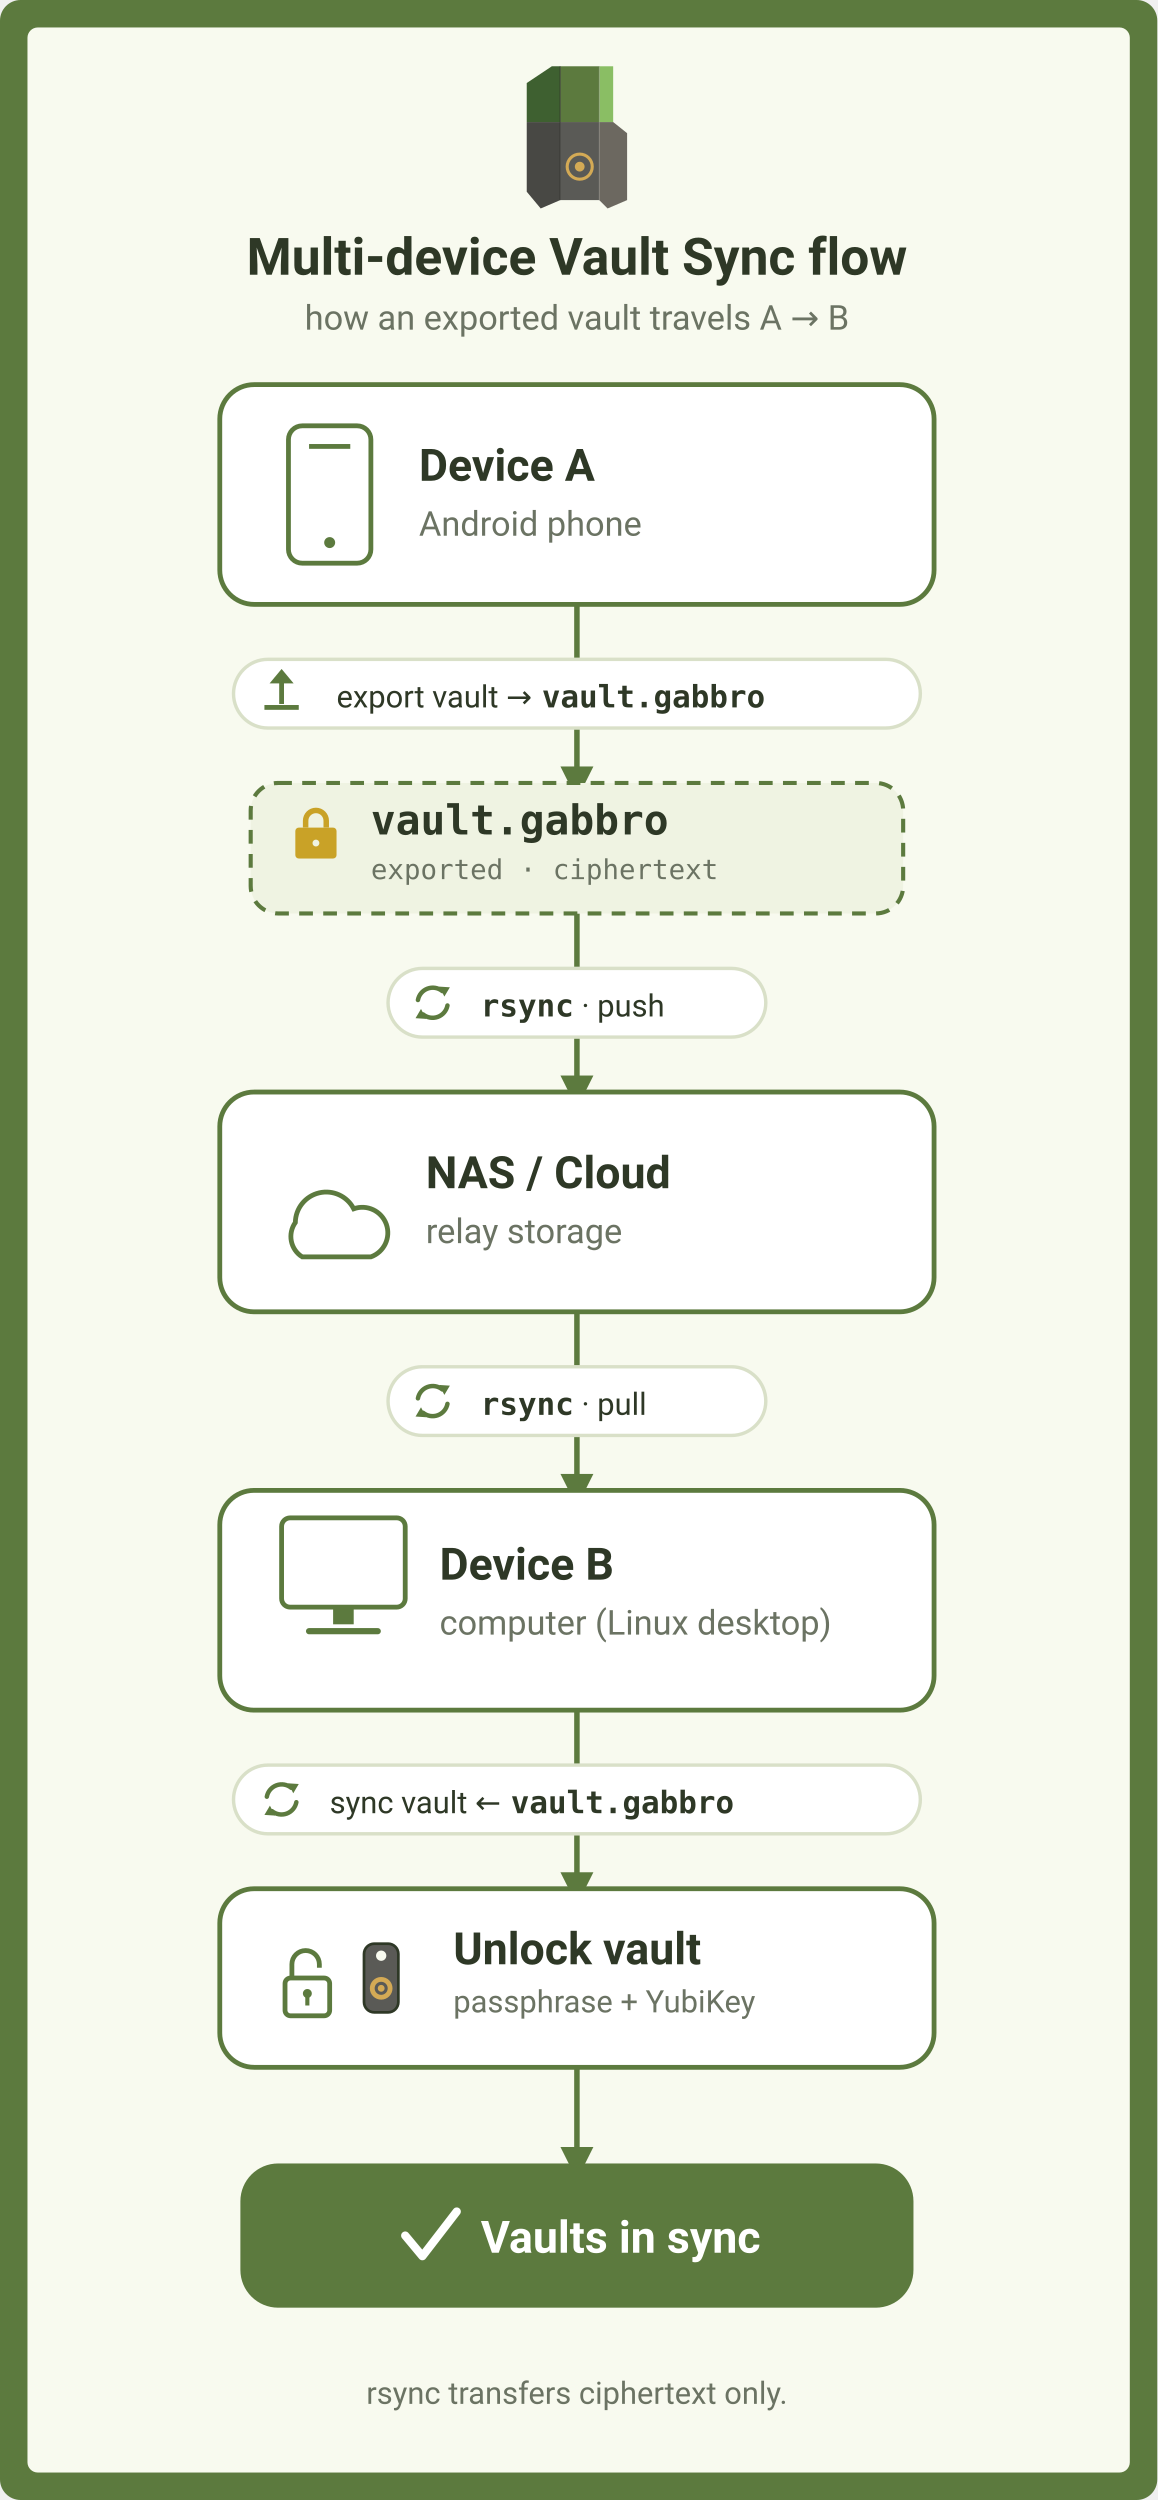
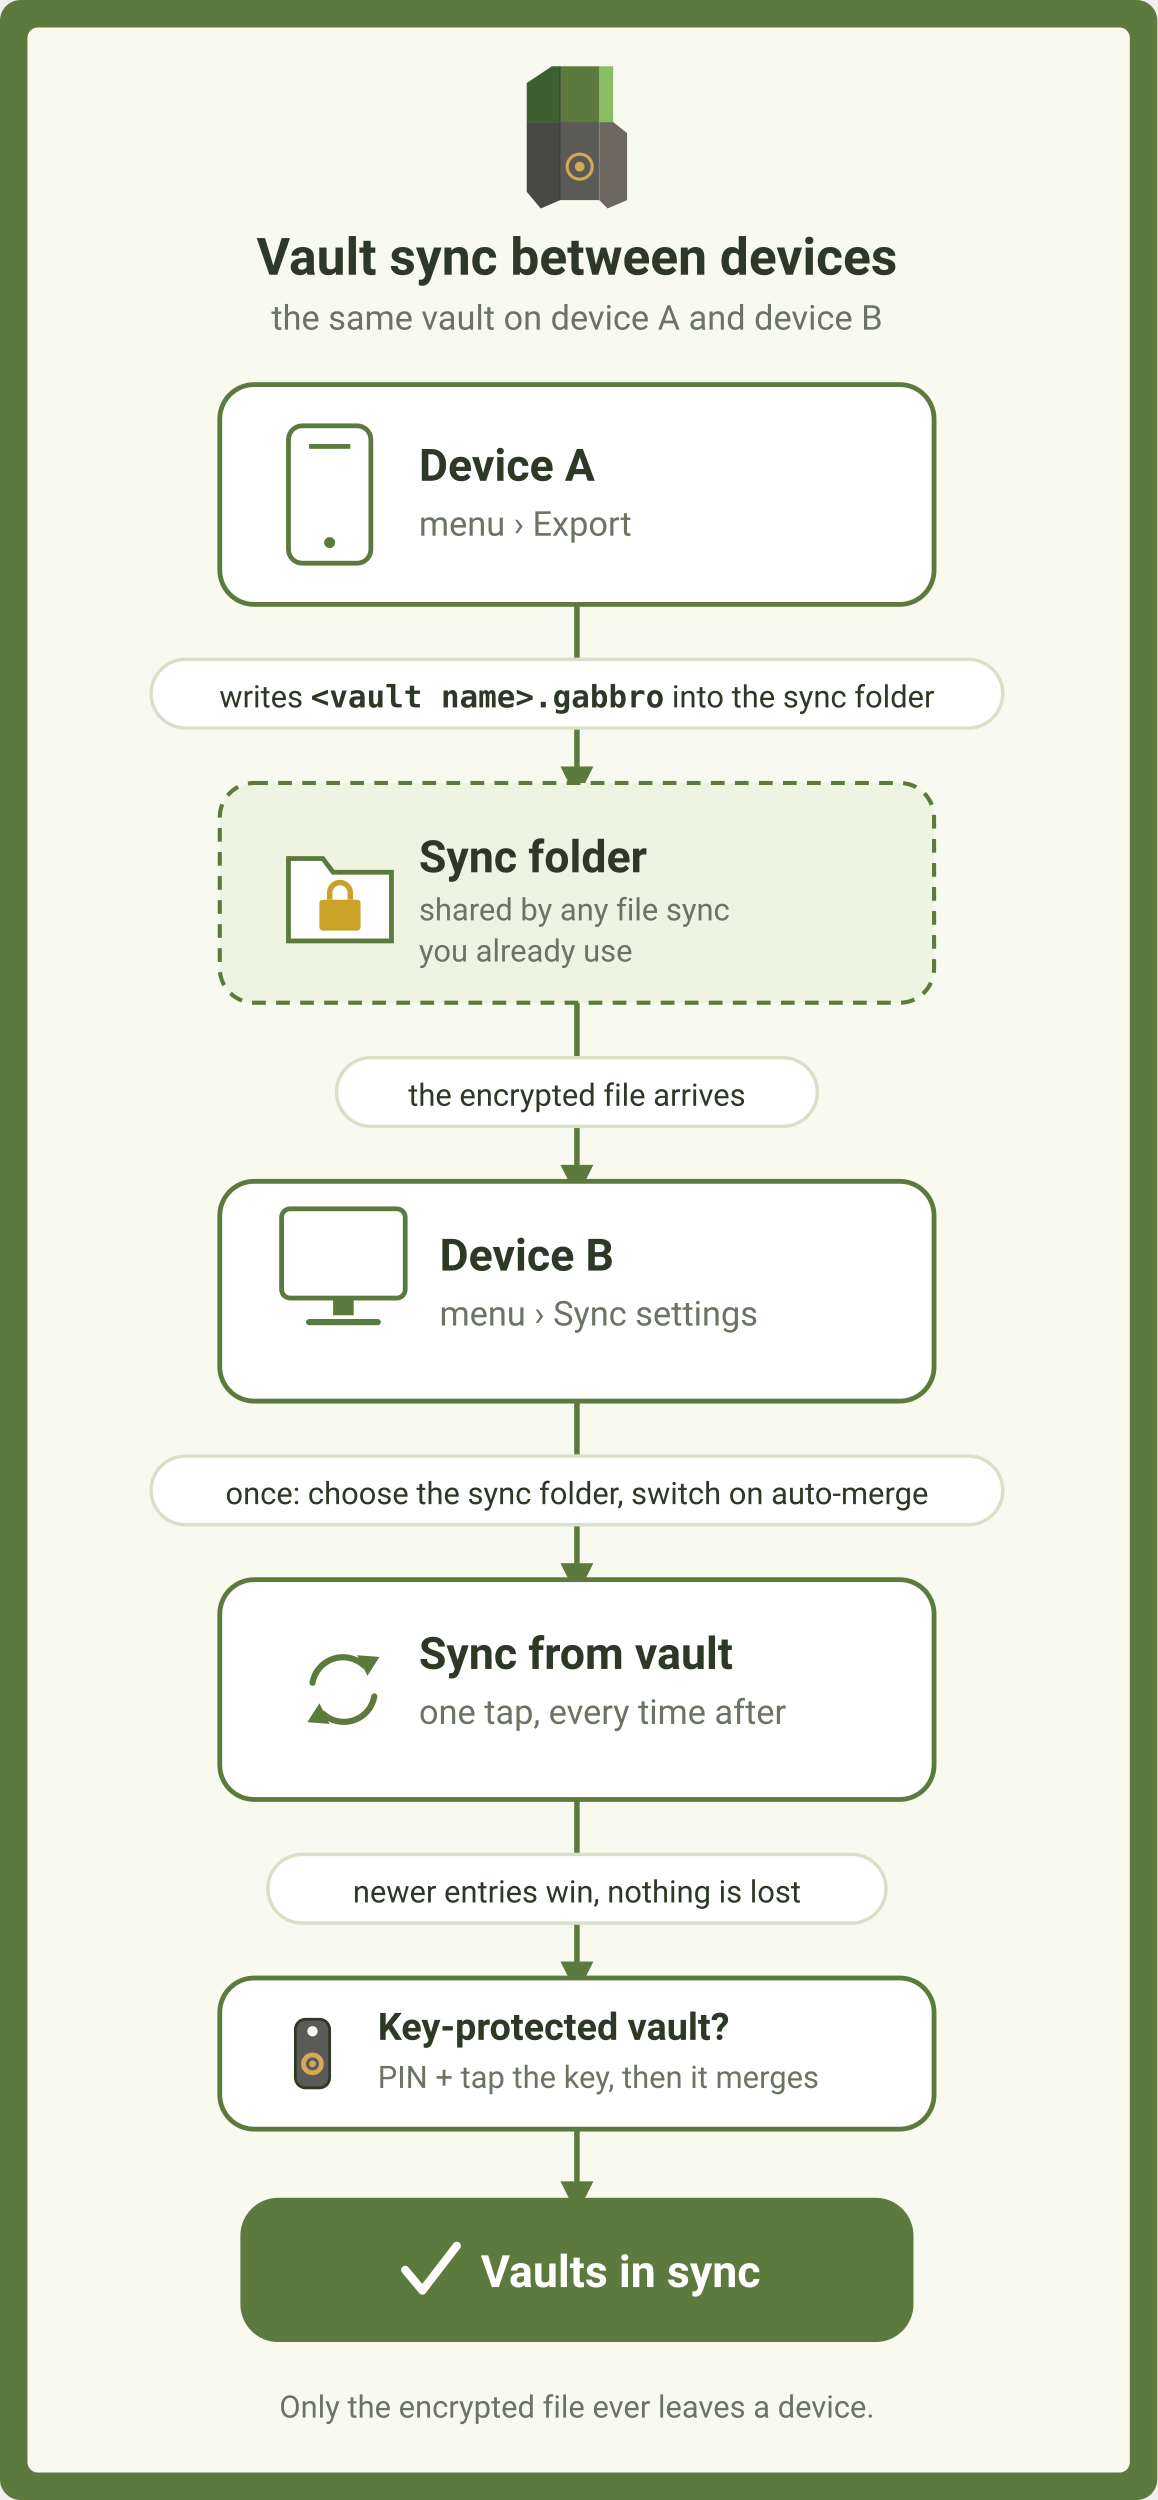
- <svg xmlns="http://www.w3.org/2000/svg" width="337" height="728" viewBox="0 0 337 728" role="img" font-family="system-ui, 'Segoe UI', Roboto, sans-serif">
+ <svg xmlns="http://www.w3.org/2000/svg" width="337" height="728" viewBox="0 0 337 728" role="img" font-family="system-ui, 'Segoe UI', Roboto, DejaVu Sans, sans-serif">
  <defs>
    <marker id="varrow" markerWidth="9" markerHeight="9" refX="4" refY="4" orient="auto">
      <path d="M1,1 L7,4 L1,7 Z" fill="#5C7A3E" />
    </marker>
  </defs>
  <rect x="0" y="0" width="337" height="728" rx="6" fill="#5C7A3E" />
  <rect x="8" y="8" width="321" height="712" rx="3" fill="#F8FAEF" />
  <g transform="translate(145,17) scale(0.46)">
    <g transform="matrix(0.8825,0,0,0.8825,18.23,5)">
      <polygon points="0,40 24,40 24,96 10,102 0,90" fill="#484844" />
      <polygon points="24,40 52,40 52,96 24,96" fill="#5A5A56" />
      <polygon points="52,40 62,40 72,48 72,96 58,102 52,96" fill="#6C6860" />
      <polygon points="0,12 18,0 24,0 24,40 0,40" fill="#3E6030" />
      <polygon points="24,0 52,0 52,40 24,40" fill="#5C7A3E" />
      <polygon points="52,0 62,0 62,40 52,40" fill="#8ABE64" />
      <line x1="24" y1="0" x2="24" y2="96" stroke="#2a2a28" stroke-width="0.9" opacity="0.6" />
      <line x1="52" y1="0" x2="52" y2="96" stroke="#888480" stroke-width="0.7" opacity="0.5" />
      <circle cx="38" cy="72" r="9" fill="none" stroke="#D4AA55" stroke-width="2.2" />
      <circle cx="38" cy="72" r="3.5" fill="#D4AA55" />
    </g>
  </g>
-   <text x="168" y="80" text-anchor="middle" font-size="15" font-weight="700" fill="#2E3826">Multi-device Vault Sync flow</text>
-   <text x="168" y="96" text-anchor="middle" font-size="10" fill="#6B7363">how an exported vault travels A → B</text>
+   <text x="168" y="80" text-anchor="middle" font-size="15" font-weight="700" fill="#2E3826">Vault sync between devices</text>
+   <text x="168" y="96" text-anchor="middle" font-size="10" fill="#6B7363">the same vault on device A and device B</text>
  <line x1="168" y1="176" x2="168" y2="192" stroke="#5C7A3E" stroke-width="1.6" />
  <line x1="168" y1="212" x2="168" y2="228" stroke="#5C7A3E" stroke-width="1.6" marker-end="url(#varrow)" />
-   <line x1="168" y1="266" x2="168" y2="282" stroke="#5C7A3E" stroke-width="1.6" />
-   <line x1="168" y1="302" x2="168" y2="318" stroke="#5C7A3E" stroke-width="1.6" marker-end="url(#varrow)" />
-   <line x1="168" y1="382" x2="168" y2="398" stroke="#5C7A3E" stroke-width="1.6" />
-   <line x1="168" y1="418" x2="168" y2="434" stroke="#5C7A3E" stroke-width="1.6" marker-end="url(#varrow)" />
-   <line x1="168" y1="498" x2="168" y2="514" stroke="#5C7A3E" stroke-width="1.6" />
-   <line x1="168" y1="534" x2="168" y2="550" stroke="#5C7A3E" stroke-width="1.6" marker-end="url(#varrow)" />
-   <line x1="168" y1="602" x2="168" y2="630" stroke="#5C7A3E" stroke-width="1.6" marker-end="url(#varrow)" />
+   <line x1="168" y1="292" x2="168" y2="308" stroke="#5C7A3E" stroke-width="1.6" />
+   <line x1="168" y1="328" x2="168" y2="344" stroke="#5C7A3E" stroke-width="1.6" marker-end="url(#varrow)" />
+   <line x1="168" y1="408" x2="168" y2="424" stroke="#5C7A3E" stroke-width="1.6" />
+   <line x1="168" y1="444" x2="168" y2="460" stroke="#5C7A3E" stroke-width="1.6" marker-end="url(#varrow)" />
+   <line x1="168" y1="524" x2="168" y2="540" stroke="#5C7A3E" stroke-width="1.6" />
+   <line x1="168" y1="560" x2="168" y2="576" stroke="#5C7A3E" stroke-width="1.6" marker-end="url(#varrow)" />
+   <line x1="168" y1="620" x2="168" y2="640" stroke="#5C7A3E" stroke-width="1.6" marker-end="url(#varrow)" />
  <rect x="64" y="112" width="208" height="64" rx="10" fill="#FFFFFF" stroke="#5C7A3E" stroke-width="1.4" />
  <rect x="84" y="124" width="24" height="40" rx="4" fill="#FFFFFF" stroke="#5C7A3E" stroke-width="1.4" />
  <line x1="90" y1="130" x2="102" y2="130" stroke="#5C7A3E" stroke-width="1.4" />
  <circle cx="96" cy="158" r="1.6" fill="#5C7A3E" />
  <text x="122" y="140" font-size="13" font-weight="700" fill="#2E3826">Device A</text>
-   <text x="122" y="156" font-size="10" fill="#6B7363">Android phone</text>
-   <rect x="68" y="192" width="200" height="20" rx="10" fill="#FFFFFF" stroke="#D9E0C8" stroke-width="1" />
-   <line x1="77" y1="206" x2="87" y2="206" stroke="#5C7A3E" stroke-width="1.4" />
-   <line x1="82" y1="205" x2="82" y2="196" stroke="#5C7A3E" stroke-width="1.4" />
-   <path d="M78.5 199 L85.5 199 L82 194.8 Z" fill="#5C7A3E" />
-   <text x="98" y="206" font-size="9" fill="#2E3826">export vault → <tspan font-family="'Fira Code', ui-monospace, monospace" font-weight="600">vault.gabbro</tspan>
-   </text>
-   <rect x="73" y="228" width="190" height="38" rx="8" fill="#EFF3E2" stroke="#5C7A3E" stroke-width="1.2" stroke-dasharray="4 3" />
-   <rect x="86" y="241" width="12" height="9" rx="1" fill="#C9A227" />
-   <path d="M89 241 v-2 a3 3 0 0 1 6 0 v2" fill="none" stroke="#C9A227" stroke-width="1.6" />
-   <circle cx="92" cy="245.5" r="1" fill="#EFF3E2" />
-   <text x="108" y="243" font-size="12" font-weight="700" fill="#2E3826" font-family="'Fira Code', ui-monospace, monospace">vault.gabbro</text>
-   <text x="108" y="256" font-size="8" fill="#6B7363" font-family="'Fira Code', ui-monospace, monospace">exported · ciphertext</text>
-   <rect x="113" y="282" width="110" height="20" rx="10" fill="#FFFFFF" stroke="#D9E0C8" stroke-width="1" />
-   <g transform="translate(126,292)">
-     <path d="M-4.3,-0.8 A4.4,4.4 0 0 1 2.8,-3.4" fill="none" stroke="#5C7A3E" stroke-width="1.3" stroke-linecap="round" />
-     <path d="M1.9,-4.7 l3.1,0.2 l-1.6,2.7 z" fill="#5C7A3E" />
-     <path d="M4.3,0.8 A4.4,4.4 0 0 1 -2.8,3.4" fill="none" stroke="#5C7A3E" stroke-width="1.3" stroke-linecap="round" />
-     <path d="M-1.9,4.7 l-3.1,-0.2 l1.6,-2.7 z" fill="#5C7A3E" />
+   <text x="122" y="156" font-size="10" fill="#6B7363">menu › Export</text>
+   <rect x="44" y="192" width="248" height="20" rx="10" fill="#FFFFFF" stroke="#D9E0C8" stroke-width="1" />
+   <text x="168" y="206" text-anchor="middle" font-size="9" fill="#2E3826">writes <tspan font-family="'Fira Code', ui-monospace, monospace" font-weight="600">&lt;vault name&gt;.gabbro</tspan> into the sync folder</text>
+   <rect x="64" y="228" width="208" height="64" rx="10" fill="#EFF3E2" stroke="#5C7A3E" stroke-width="1.2" stroke-dasharray="4 3" />
+   <path d="M84 250 h10 l3 4 h17 v20 h-30 z" fill="#FFFFFF" stroke="#5C7A3E" stroke-width="1.4" />
+   <rect x="93" y="262" width="12" height="9" rx="1" fill="#C9A227" />
+   <path d="M96 262 v-2 a3 3 0 0 1 6 0 v2" fill="none" stroke="#C9A227" stroke-width="1.6" />
+   <text x="122" y="254" font-size="13" font-weight="700" fill="#2E3826">Sync folder</text>
+   <text x="122" y="268" font-size="9" fill="#6B7363">shared by any file sync</text>
+   <text x="122" y="280" font-size="9" fill="#6B7363">you already use</text>
+   <rect x="98" y="308" width="140" height="20" rx="10" fill="#FFFFFF" stroke="#D9E0C8" stroke-width="1" />
+   <text x="168" y="322" text-anchor="middle" font-size="9" fill="#2E3826">the encrypted file arrives</text>
+   <rect x="64" y="344" width="208" height="64" rx="10" fill="#FFFFFF" stroke="#5C7A3E" stroke-width="1.4" />
+   <rect x="82" y="352" width="36" height="26" rx="2.5" fill="#FFFFFF" stroke="#5C7A3E" stroke-width="1.4" />
+   <rect x="97" y="378" width="6" height="5" fill="#5C7A3E" />
+   <line x1="90" y1="385" x2="110" y2="385" stroke="#5C7A3E" stroke-width="1.8" stroke-linecap="round" />
+   <text x="128" y="370" font-size="13" font-weight="700" fill="#2E3826">Device B</text>
+   <text x="128" y="386" font-size="10" fill="#6B7363">menu › Sync settings</text>
+   <rect x="44" y="424" width="248" height="20" rx="10" fill="#FFFFFF" stroke="#D9E0C8" stroke-width="1" />
+   <text x="168" y="438" text-anchor="middle" font-size="9" fill="#2E3826">once: choose the sync folder, switch on auto-merge</text>
+   <rect x="64" y="460" width="208" height="64" rx="10" fill="#FFFFFF" stroke="#5C7A3E" stroke-width="1.4" />
+   <g transform="translate(100,492)">
+     <path d="M-9,-2 A9,9 0 0 1 6,-7" fill="none" stroke="#5C7A3E" stroke-width="1.8" stroke-linecap="round" />
+     <path d="M4,-10 l6.5,0.5 l-3.5,5.5 z" fill="#5C7A3E" />
+     <path d="M9,2 A9,9 0 0 1 -6,7" fill="none" stroke="#5C7A3E" stroke-width="1.8" stroke-linecap="round" />
+     <path d="M-4,10 l-6.5,-0.5 l3.5,-5.5 z" fill="#5C7A3E" />
  </g>
-   <text x="140" y="296" font-size="9" fill="#2E3826">
-     <tspan font-family="'Fira Code', ui-monospace, monospace" font-weight="600">rsync</tspan> · push</text>
-   <rect x="64" y="318" width="208" height="64" rx="10" fill="#FFFFFF" stroke="#5C7A3E" stroke-width="1.4" />
-   <path d="M86 356 a9 9 0 0 1 17 -4 a7 7 0 0 1 5 14 H88 a7 7 0 0 1 -2 -10 Z" fill="#FFFFFF" stroke="#5C7A3E" stroke-width="1.4" />
-   <text x="124" y="346" font-size="13" font-weight="700" fill="#2E3826">NAS / Cloud</text>
-   <text x="124" y="362" font-size="10" fill="#6B7363">relay storage</text>
-   <rect x="113" y="398" width="110" height="20" rx="10" fill="#FFFFFF" stroke="#D9E0C8" stroke-width="1" />
-   <g transform="translate(126,408)">
-     <path d="M-4.3,-0.8 A4.4,4.4 0 0 1 2.8,-3.4" fill="none" stroke="#5C7A3E" stroke-width="1.3" stroke-linecap="round" />
-     <path d="M1.9,-4.7 l3.1,0.2 l-1.6,2.7 z" fill="#5C7A3E" />
-     <path d="M4.3,0.8 A4.4,4.4 0 0 1 -2.8,3.4" fill="none" stroke="#5C7A3E" stroke-width="1.3" stroke-linecap="round" />
-     <path d="M-1.9,4.7 l-3.1,-0.2 l1.6,-2.7 z" fill="#5C7A3E" />
-   </g>
-   <text x="140" y="412" font-size="9" fill="#2E3826">
-     <tspan font-family="'Fira Code', ui-monospace, monospace" font-weight="600">rsync</tspan> · pull</text>
-   <rect x="64" y="434" width="208" height="64" rx="10" fill="#FFFFFF" stroke="#5C7A3E" stroke-width="1.4" />
-   <rect x="82" y="442" width="36" height="26" rx="2.5" fill="#FFFFFF" stroke="#5C7A3E" stroke-width="1.4" />
-   <rect x="97" y="468" width="6" height="5" fill="#5C7A3E" />
-   <line x1="90" y1="475" x2="110" y2="475" stroke="#5C7A3E" stroke-width="1.8" stroke-linecap="round" />
-   <text x="128" y="460" font-size="13" font-weight="700" fill="#2E3826">Device B</text>
-   <text x="128" y="476" font-size="10" fill="#6B7363">computer (Linux desktop)</text>
-   <rect x="68" y="514" width="200" height="20" rx="10" fill="#FFFFFF" stroke="#D9E0C8" stroke-width="1" />
-   <g transform="translate(82,524)">
-     <path d="M-4.3,-0.8 A4.4,4.4 0 0 1 2.8,-3.4" fill="none" stroke="#5C7A3E" stroke-width="1.3" stroke-linecap="round" />
-     <path d="M1.9,-4.7 l3.1,0.2 l-1.6,2.7 z" fill="#5C7A3E" />
-     <path d="M4.3,0.8 A4.4,4.4 0 0 1 -2.8,3.4" fill="none" stroke="#5C7A3E" stroke-width="1.3" stroke-linecap="round" />
-     <path d="M-1.9,4.7 l-3.1,-0.2 l1.6,-2.7 z" fill="#5C7A3E" />
-   </g>
-   <text x="96" y="528" font-size="9" fill="#2E3826">sync vault ← <tspan font-family="'Fira Code', ui-monospace, monospace" font-weight="600">vault.gabbro</tspan>
-   </text>
-   <rect x="64" y="550" width="208" height="52" rx="10" fill="#FFFFFF" stroke="#5C7A3E" stroke-width="1.4" />
-   <rect x="83" y="576" width="13" height="11" rx="1.6" fill="none" stroke="#5C7A3E" stroke-width="1.4" />
-   <path d="M85 576 v-4 a4 4 0 0 1 8 0 v1" fill="none" stroke="#5C7A3E" stroke-width="1.4" />
-   <circle cx="89.5" cy="580.5" r="1.3" fill="#5C7A3E" />
-   <line x1="89.5" y1="581.5" x2="89.5" y2="584" stroke="#5C7A3E" stroke-width="1.2" />
-   <rect x="106" y="566" width="10" height="20" rx="3" fill="#5A5A56" stroke="#2E3826" stroke-width="0.8" />
-   <circle cx="111" cy="569.5" r="1.5" fill="#F8FAEF" />
-   <circle cx="111" cy="579" r="2.6" fill="none" stroke="#D4AA55" stroke-width="1.4" />
-   <circle cx="111" cy="579" r="1" fill="#D4AA55" />
-   <text x="132" y="572" font-size="13" font-weight="700" fill="#2E3826">Unlock vault</text>
-   <text x="132" y="586" font-size="9" fill="#6B7363">passphrase + YubiKey</text>
-   <rect x="70" y="630" width="196" height="42" rx="11" fill="#5C7A3E" />
-   <path d="M118 651 l5 6 l10 -13" fill="none" stroke="#FFFFFF" stroke-width="2.4" stroke-linecap="round" stroke-linejoin="round" />
-   <text x="140" y="656" font-size="13" font-weight="700" fill="#FFFFFF">Vaults in sync</text>
-   <text x="168" y="700" text-anchor="middle" font-size="9" fill="#6B7363">rsync transfers ciphertext only.</text>
+   <text x="122" y="486" font-size="13" font-weight="700" fill="#2E3826">Sync from vault</text>
+   <text x="122" y="502" font-size="10" fill="#6B7363">one tap, every time after</text>
+   <rect x="78" y="540" width="180" height="20" rx="10" fill="#FFFFFF" stroke="#D9E0C8" stroke-width="1" />
+   <text x="168" y="554" text-anchor="middle" font-size="9" fill="#2E3826">newer entries win, nothing is lost</text>
+   <rect x="64" y="576" width="208" height="44" rx="10" fill="#FFFFFF" stroke="#5C7A3E" stroke-width="1.4" />
+   <rect x="86" y="588" width="10" height="20" rx="3" fill="#5A5A56" stroke="#2E3826" stroke-width="0.8" />
+   <circle cx="91" cy="591.5" r="1.5" fill="#F8FAEF" />
+   <circle cx="91" cy="601" r="2.6" fill="none" stroke="#D4AA55" stroke-width="1.4" />
+   <circle cx="91" cy="601" r="1" fill="#D4AA55" />
+   <text x="110" y="594" font-size="11" font-weight="700" fill="#2E3826">Key-protected vault?</text>
+   <text x="110" y="608" font-size="9" fill="#6B7363">PIN + tap the key, then it merges</text>
+   <rect x="70" y="640" width="196" height="42" rx="11" fill="#5C7A3E" />
+   <path d="M118 661 l5 6 l10 -13" fill="none" stroke="#FFFFFF" stroke-width="2.4" stroke-linecap="round" stroke-linejoin="round" />
+   <text x="140" y="666" font-size="13" font-weight="700" fill="#FFFFFF">Vaults in sync</text>
+   <text x="168" y="704" text-anchor="middle" font-size="9" fill="#6B7363">Only the encrypted file ever leaves a device.</text>
</svg>
